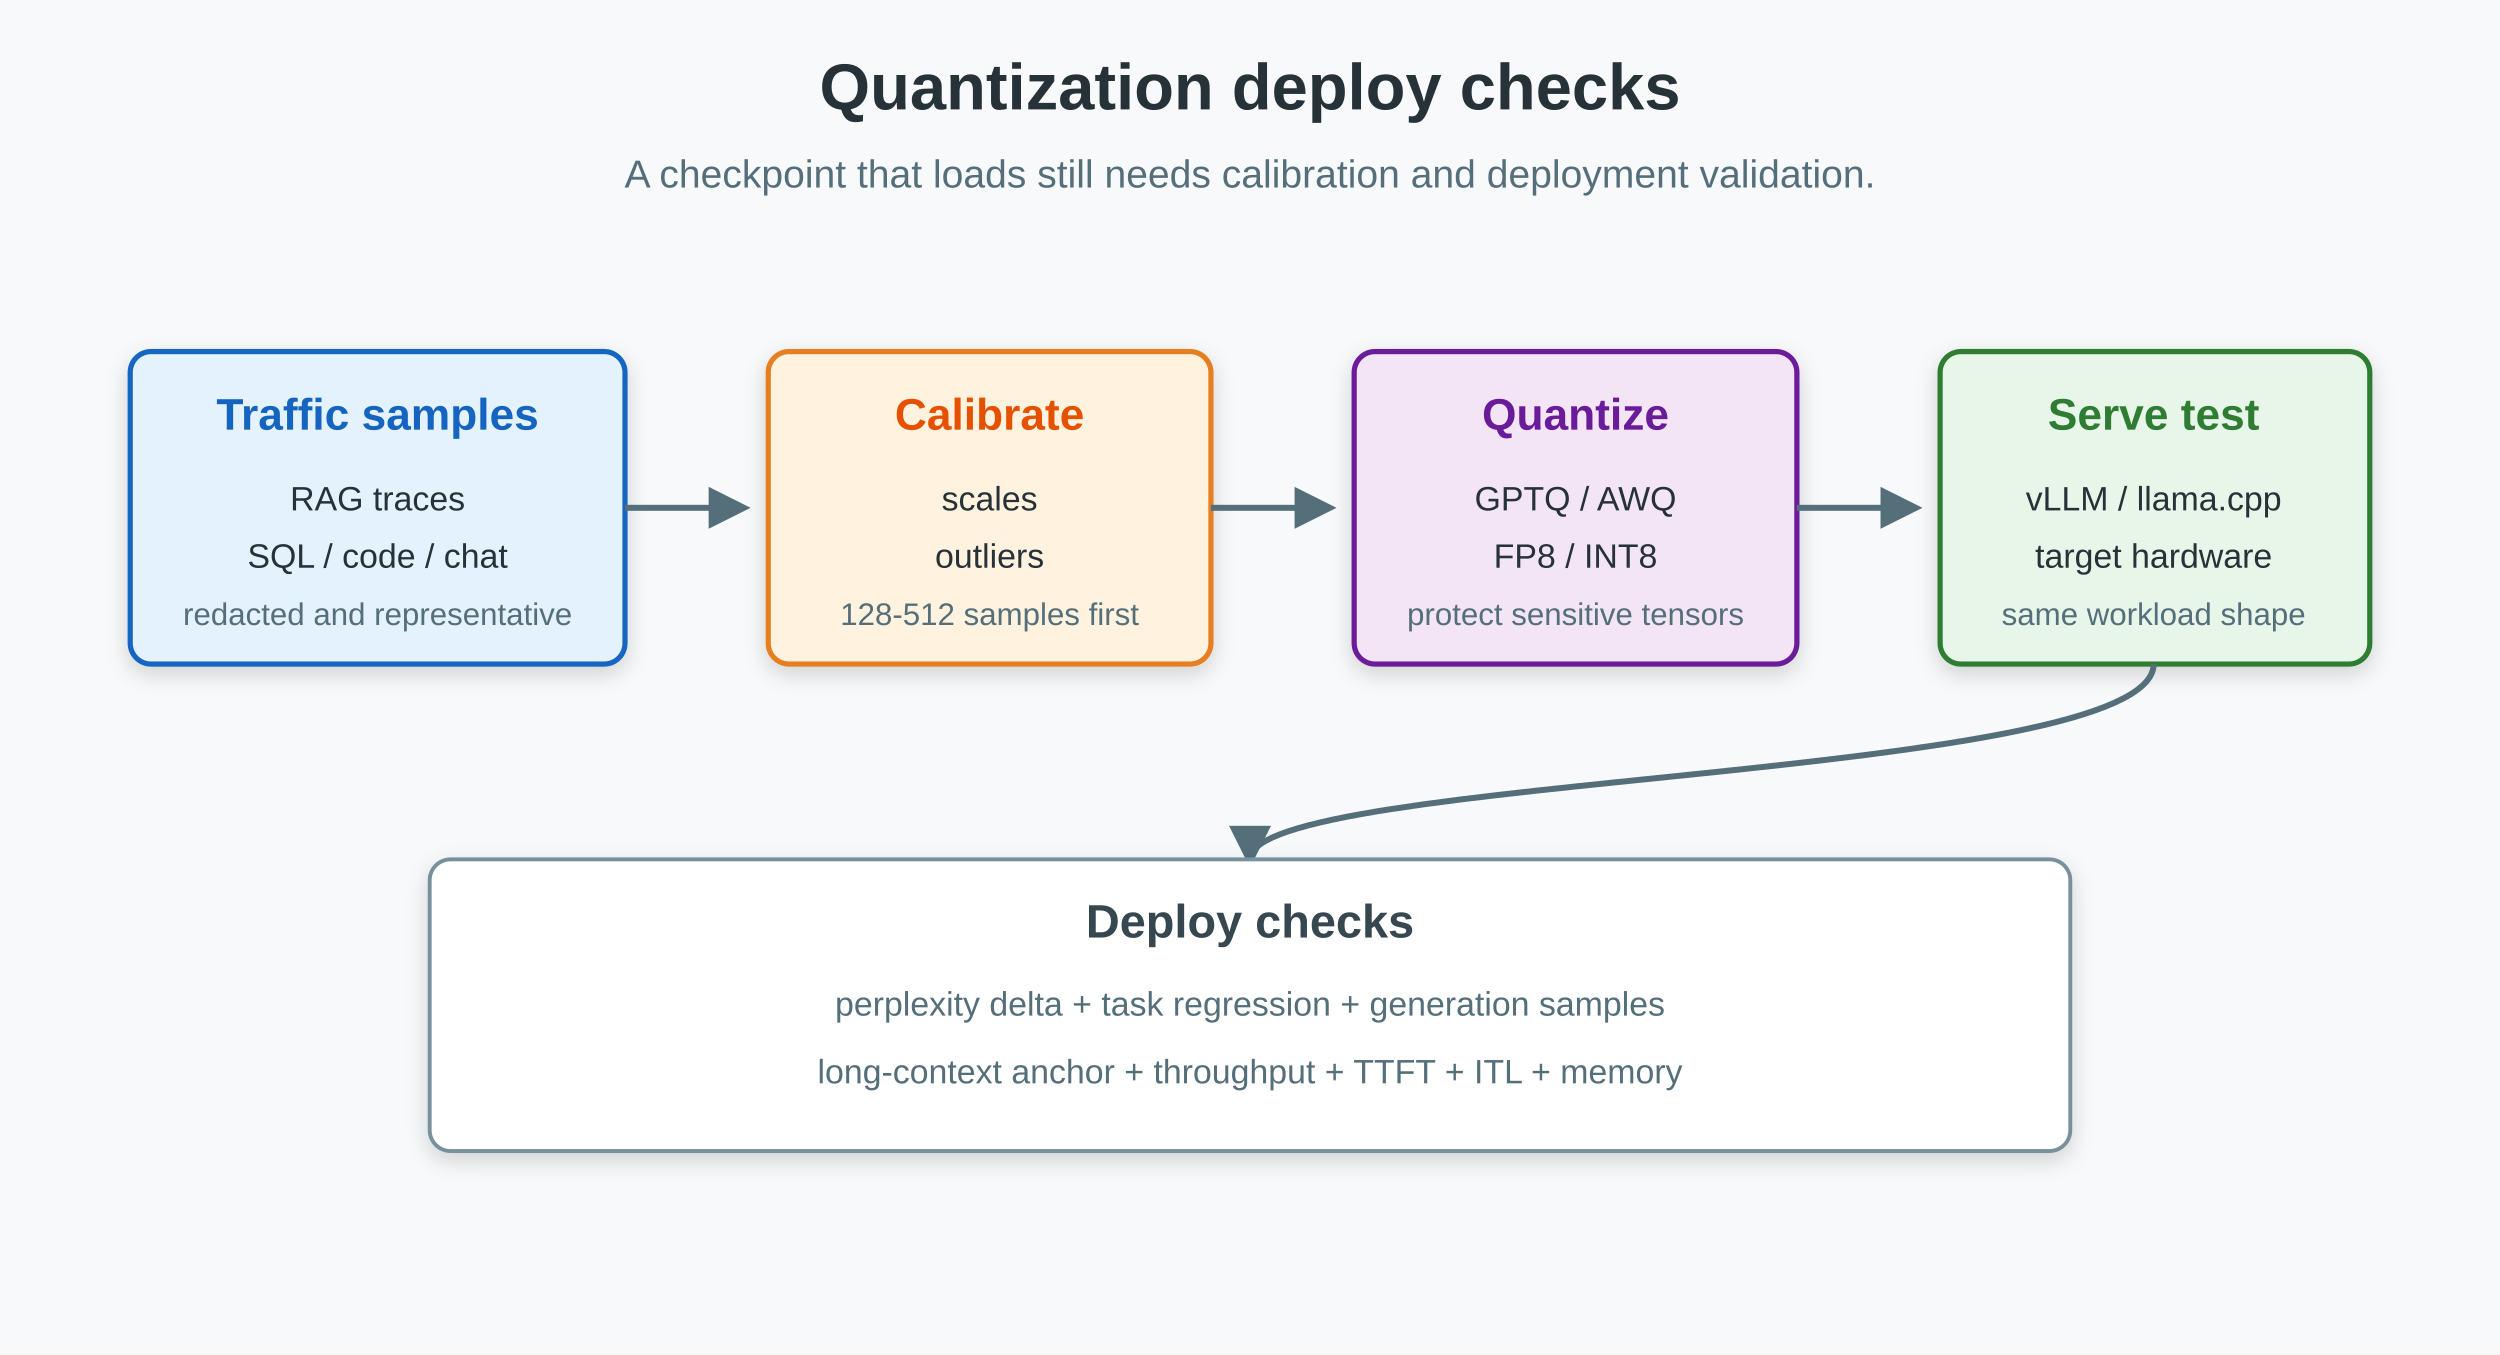
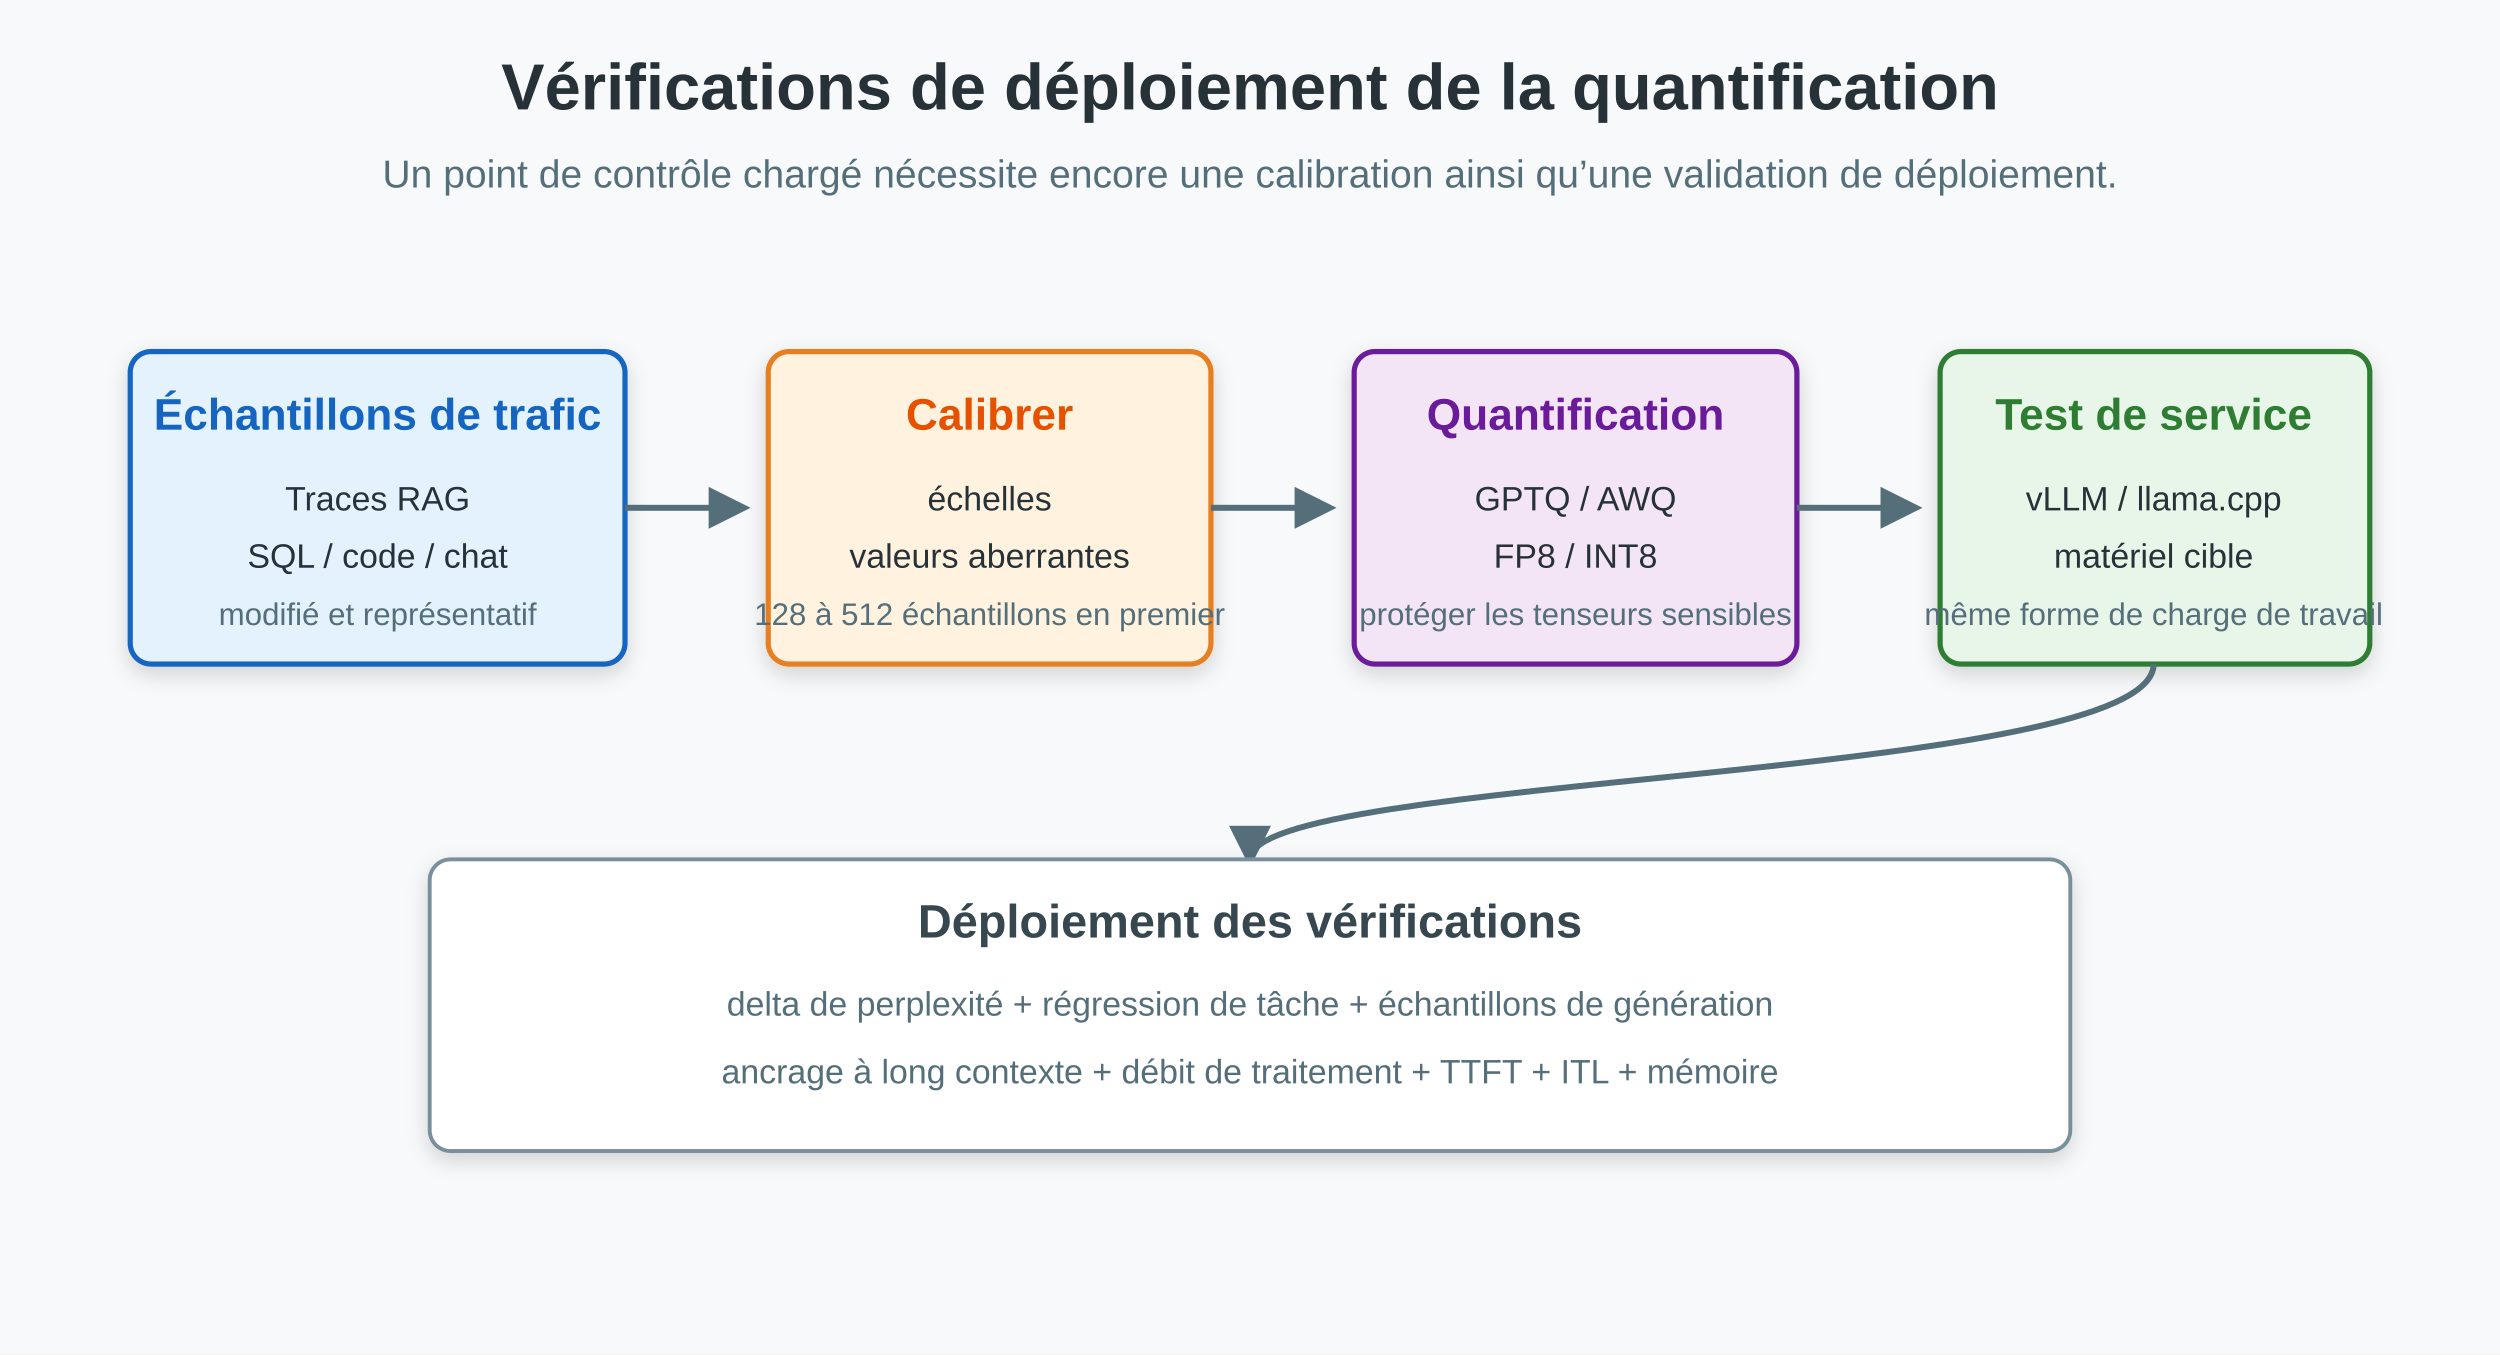
<svg xmlns="http://www.w3.org/2000/svg" width="960" height="520" viewBox="0 0 960 520" role="img" aria-labelledby="title desc">
  <defs>
    <filter id="shadow" x="-20%" y="-20%" width="140%" height="140%">
      <feDropShadow dx="0" dy="3" stdDeviation="4" flood-color="#000000" flood-opacity="0.16" />
    </filter>
    <marker id="arrow" viewBox="0 0 10 10" refX="8" refY="5" markerWidth="7" markerHeight="7" orient="auto">
      <path d="M 0 0 L 10 5 L 0 10 z" fill="#546e7a" />
    </marker>
  </defs>
  <rect width="960" height="520" fill="#f8f9fa" />
-   <text x="480" y="42" text-anchor="middle" font-family="Arial, sans-serif" font-size="25" font-weight="700" fill="#263238">Quantization deploy checks</text>
-   <text x="480" y="72" text-anchor="middle" font-family="Arial, sans-serif" font-size="15" fill="#546e7a">A checkpoint that loads still needs calibration and deployment validation.</text>
+   <text x="480" y="42" text-anchor="middle" font-family="Arial, sans-serif" font-size="25" font-weight="700" fill="#263238">Vérifications de déploiement de la quantification</text>
+   <text x="480" y="72" text-anchor="middle" font-family="Arial, sans-serif" font-size="15" fill="#546e7a">Un point de contrôle chargé nécessite encore une calibration ainsi qu’une validation de déploiement.</text>
  <g font-family="Arial, sans-serif">
    <rect x="50" y="135" width="190" height="120" rx="8" fill="#e3f2fd" stroke="#1565c0" stroke-width="2" filter="url(#shadow)" />
-     <text x="145" y="165" text-anchor="middle" font-size="17" font-weight="700" fill="#1565c0">Traffic samples</text>
-     <text x="145" y="196" text-anchor="middle" font-size="13" fill="#263238">RAG traces</text>
+     <text x="145" y="165" text-anchor="middle" font-size="17" font-weight="700" fill="#1565c0">Échantillons de trafic</text>
+     <text x="145" y="196" text-anchor="middle" font-size="13" fill="#263238">Traces RAG</text>
    <text x="145" y="218" text-anchor="middle" font-size="13" fill="#263238">SQL / code / chat</text>
-     <text x="145" y="240" text-anchor="middle" font-size="12" fill="#546e7a">redacted and representative</text>
+     <text x="145" y="240" text-anchor="middle" font-size="12" fill="#546e7a">modifié et représentatif</text>
    <rect x="295" y="135" width="170" height="120" rx="8" fill="#fff3e0" stroke="#e67e22" stroke-width="2" filter="url(#shadow)" />
-     <text x="380" y="165" text-anchor="middle" font-size="17" font-weight="700" fill="#e65100">Calibrate</text>
-     <text x="380" y="196" text-anchor="middle" font-size="13" fill="#263238">scales</text>
-     <text x="380" y="218" text-anchor="middle" font-size="13" fill="#263238">outliers</text>
-     <text x="380" y="240" text-anchor="middle" font-size="12" fill="#546e7a">128-512 samples first</text>
+     <text x="380" y="165" text-anchor="middle" font-size="17" font-weight="700" fill="#e65100">Calibrer</text>
+     <text x="380" y="196" text-anchor="middle" font-size="13" fill="#263238">échelles</text>
+     <text x="380" y="218" text-anchor="middle" font-size="13" fill="#263238">valeurs aberrantes</text>
+     <text x="380" y="240" text-anchor="middle" font-size="12" fill="#546e7a">128 à 512 échantillons en premier</text>
    <rect x="520" y="135" width="170" height="120" rx="8" fill="#f3e5f5" stroke="#6a1b9a" stroke-width="2" filter="url(#shadow)" />
-     <text x="605" y="165" text-anchor="middle" font-size="17" font-weight="700" fill="#6a1b9a">Quantize</text>
+     <text x="605" y="165" text-anchor="middle" font-size="17" font-weight="700" fill="#6a1b9a">Quantification</text>
    <text x="605" y="196" text-anchor="middle" font-size="13" fill="#263238">GPTQ / AWQ</text>
    <text x="605" y="218" text-anchor="middle" font-size="13" fill="#263238">FP8 / INT8</text>
-     <text x="605" y="240" text-anchor="middle" font-size="12" fill="#546e7a">protect sensitive tensors</text>
+     <text x="605" y="240" text-anchor="middle" font-size="12" fill="#546e7a">protéger les tenseurs sensibles</text>
    <rect x="745" y="135" width="165" height="120" rx="8" fill="#e8f5e9" stroke="#2e7d32" stroke-width="2" filter="url(#shadow)" />
-     <text x="827" y="165" text-anchor="middle" font-size="17" font-weight="700" fill="#2e7d32">Serve test</text>
+     <text x="827" y="165" text-anchor="middle" font-size="17" font-weight="700" fill="#2e7d32">Test de service</text>
    <text x="827" y="196" text-anchor="middle" font-size="13" fill="#263238">vLLM / llama.cpp</text>
-     <text x="827" y="218" text-anchor="middle" font-size="13" fill="#263238">target hardware</text>
-     <text x="827" y="240" text-anchor="middle" font-size="12" fill="#546e7a">same workload shape</text>
+     <text x="827" y="218" text-anchor="middle" font-size="13" fill="#263238">matériel cible</text>
+     <text x="827" y="240" text-anchor="middle" font-size="12" fill="#546e7a">même forme de charge de travail</text>
  </g>
  <g stroke="#546e7a" stroke-width="2.3" fill="none" marker-end="url(#arrow)">
    <path d="M 240 195 L 285 195" />
    <path d="M 465 195 L 510 195" />
    <path d="M 690 195 L 735 195" />
    <path d="M 827 255 C 827 300 480 297 480 330" />
  </g>
  <rect x="165" y="330" width="630" height="112" rx="8" fill="#ffffff" stroke="#78909c" stroke-width="1.5" filter="url(#shadow)" />
-   <text x="480" y="360" text-anchor="middle" font-family="Arial, sans-serif" font-size="18" font-weight="700" fill="#37474f">Deploy checks</text>
-   <text x="480" y="390" text-anchor="middle" font-family="Arial, sans-serif" font-size="13" fill="#546e7a">perplexity delta + task regression + generation samples</text>
-   <text x="480" y="416" text-anchor="middle" font-family="Arial, sans-serif" font-size="13" fill="#546e7a">long-context anchor + throughput + TTFT + ITL + memory</text>
+   <text x="480" y="360" text-anchor="middle" font-family="Arial, sans-serif" font-size="18" font-weight="700" fill="#37474f">Déploiement des vérifications</text>
+   <text x="480" y="390" text-anchor="middle" font-family="Arial, sans-serif" font-size="13" fill="#546e7a">delta de perplexité + régression de tâche + échantillons de génération</text>
+   <text x="480" y="416" text-anchor="middle" font-family="Arial, sans-serif" font-size="13" fill="#546e7a">ancrage à long contexte + débit de traitement + TTFT + ITL + mémoire</text>
</svg>
